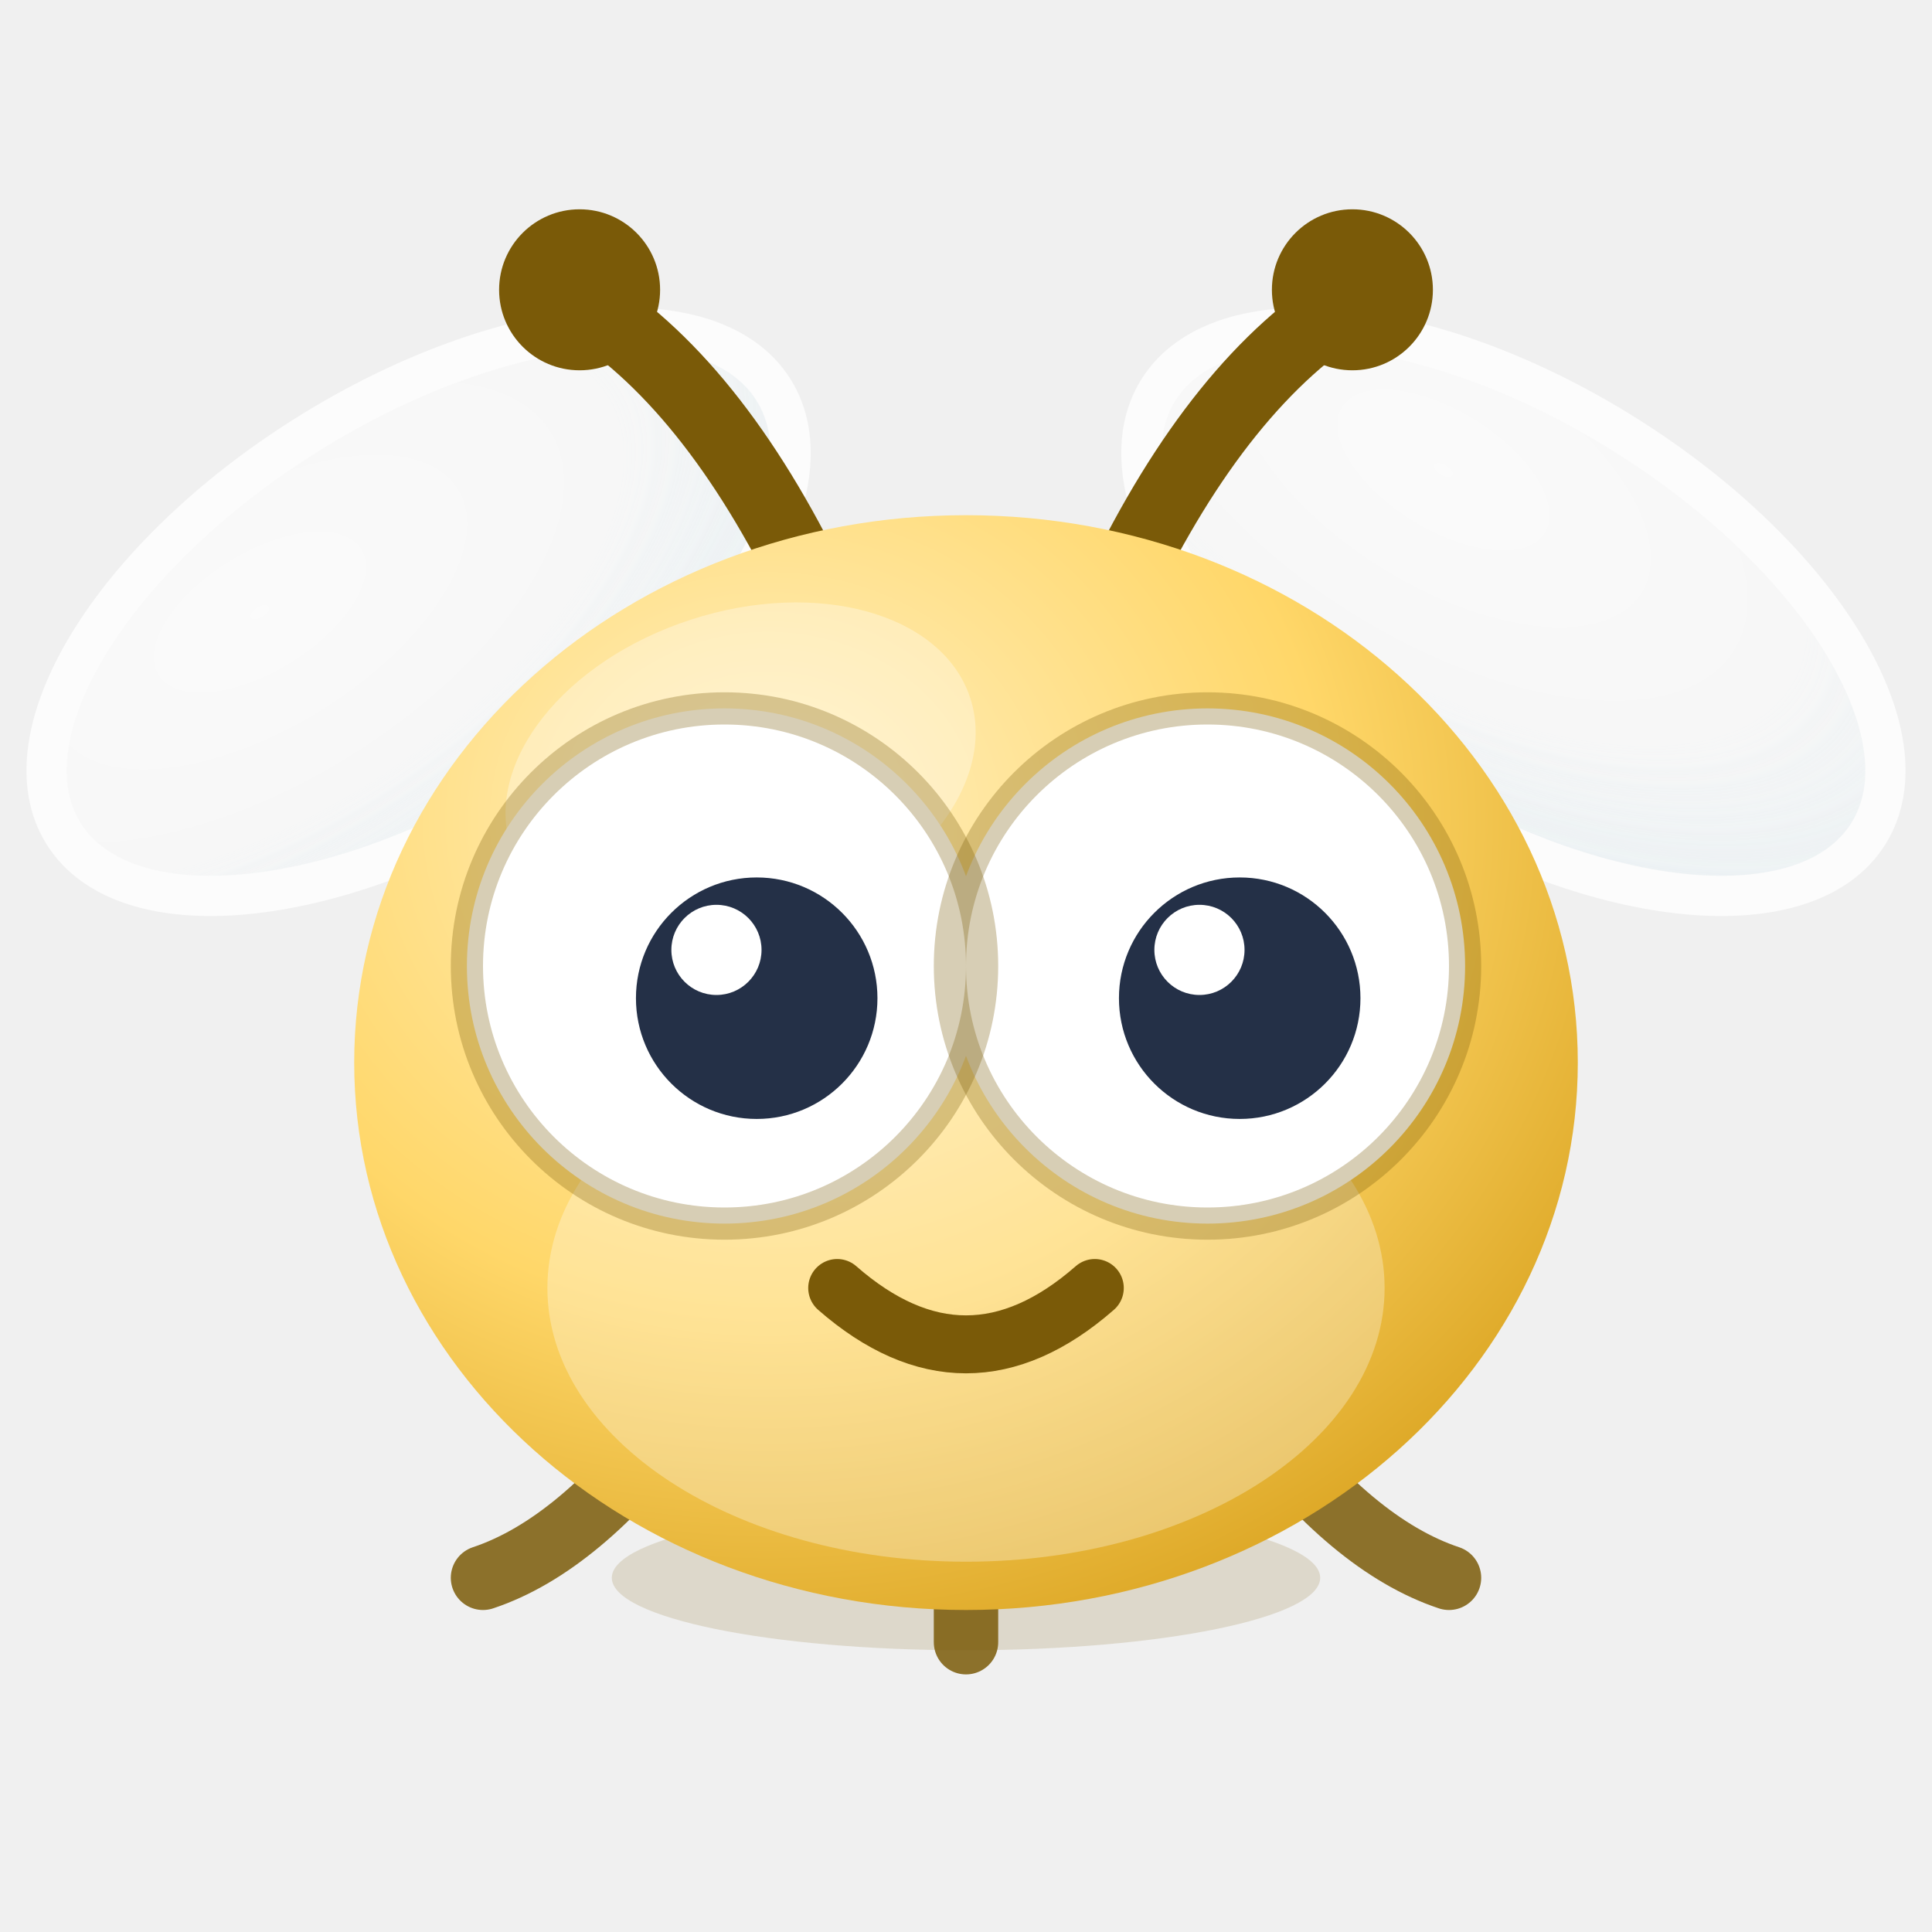
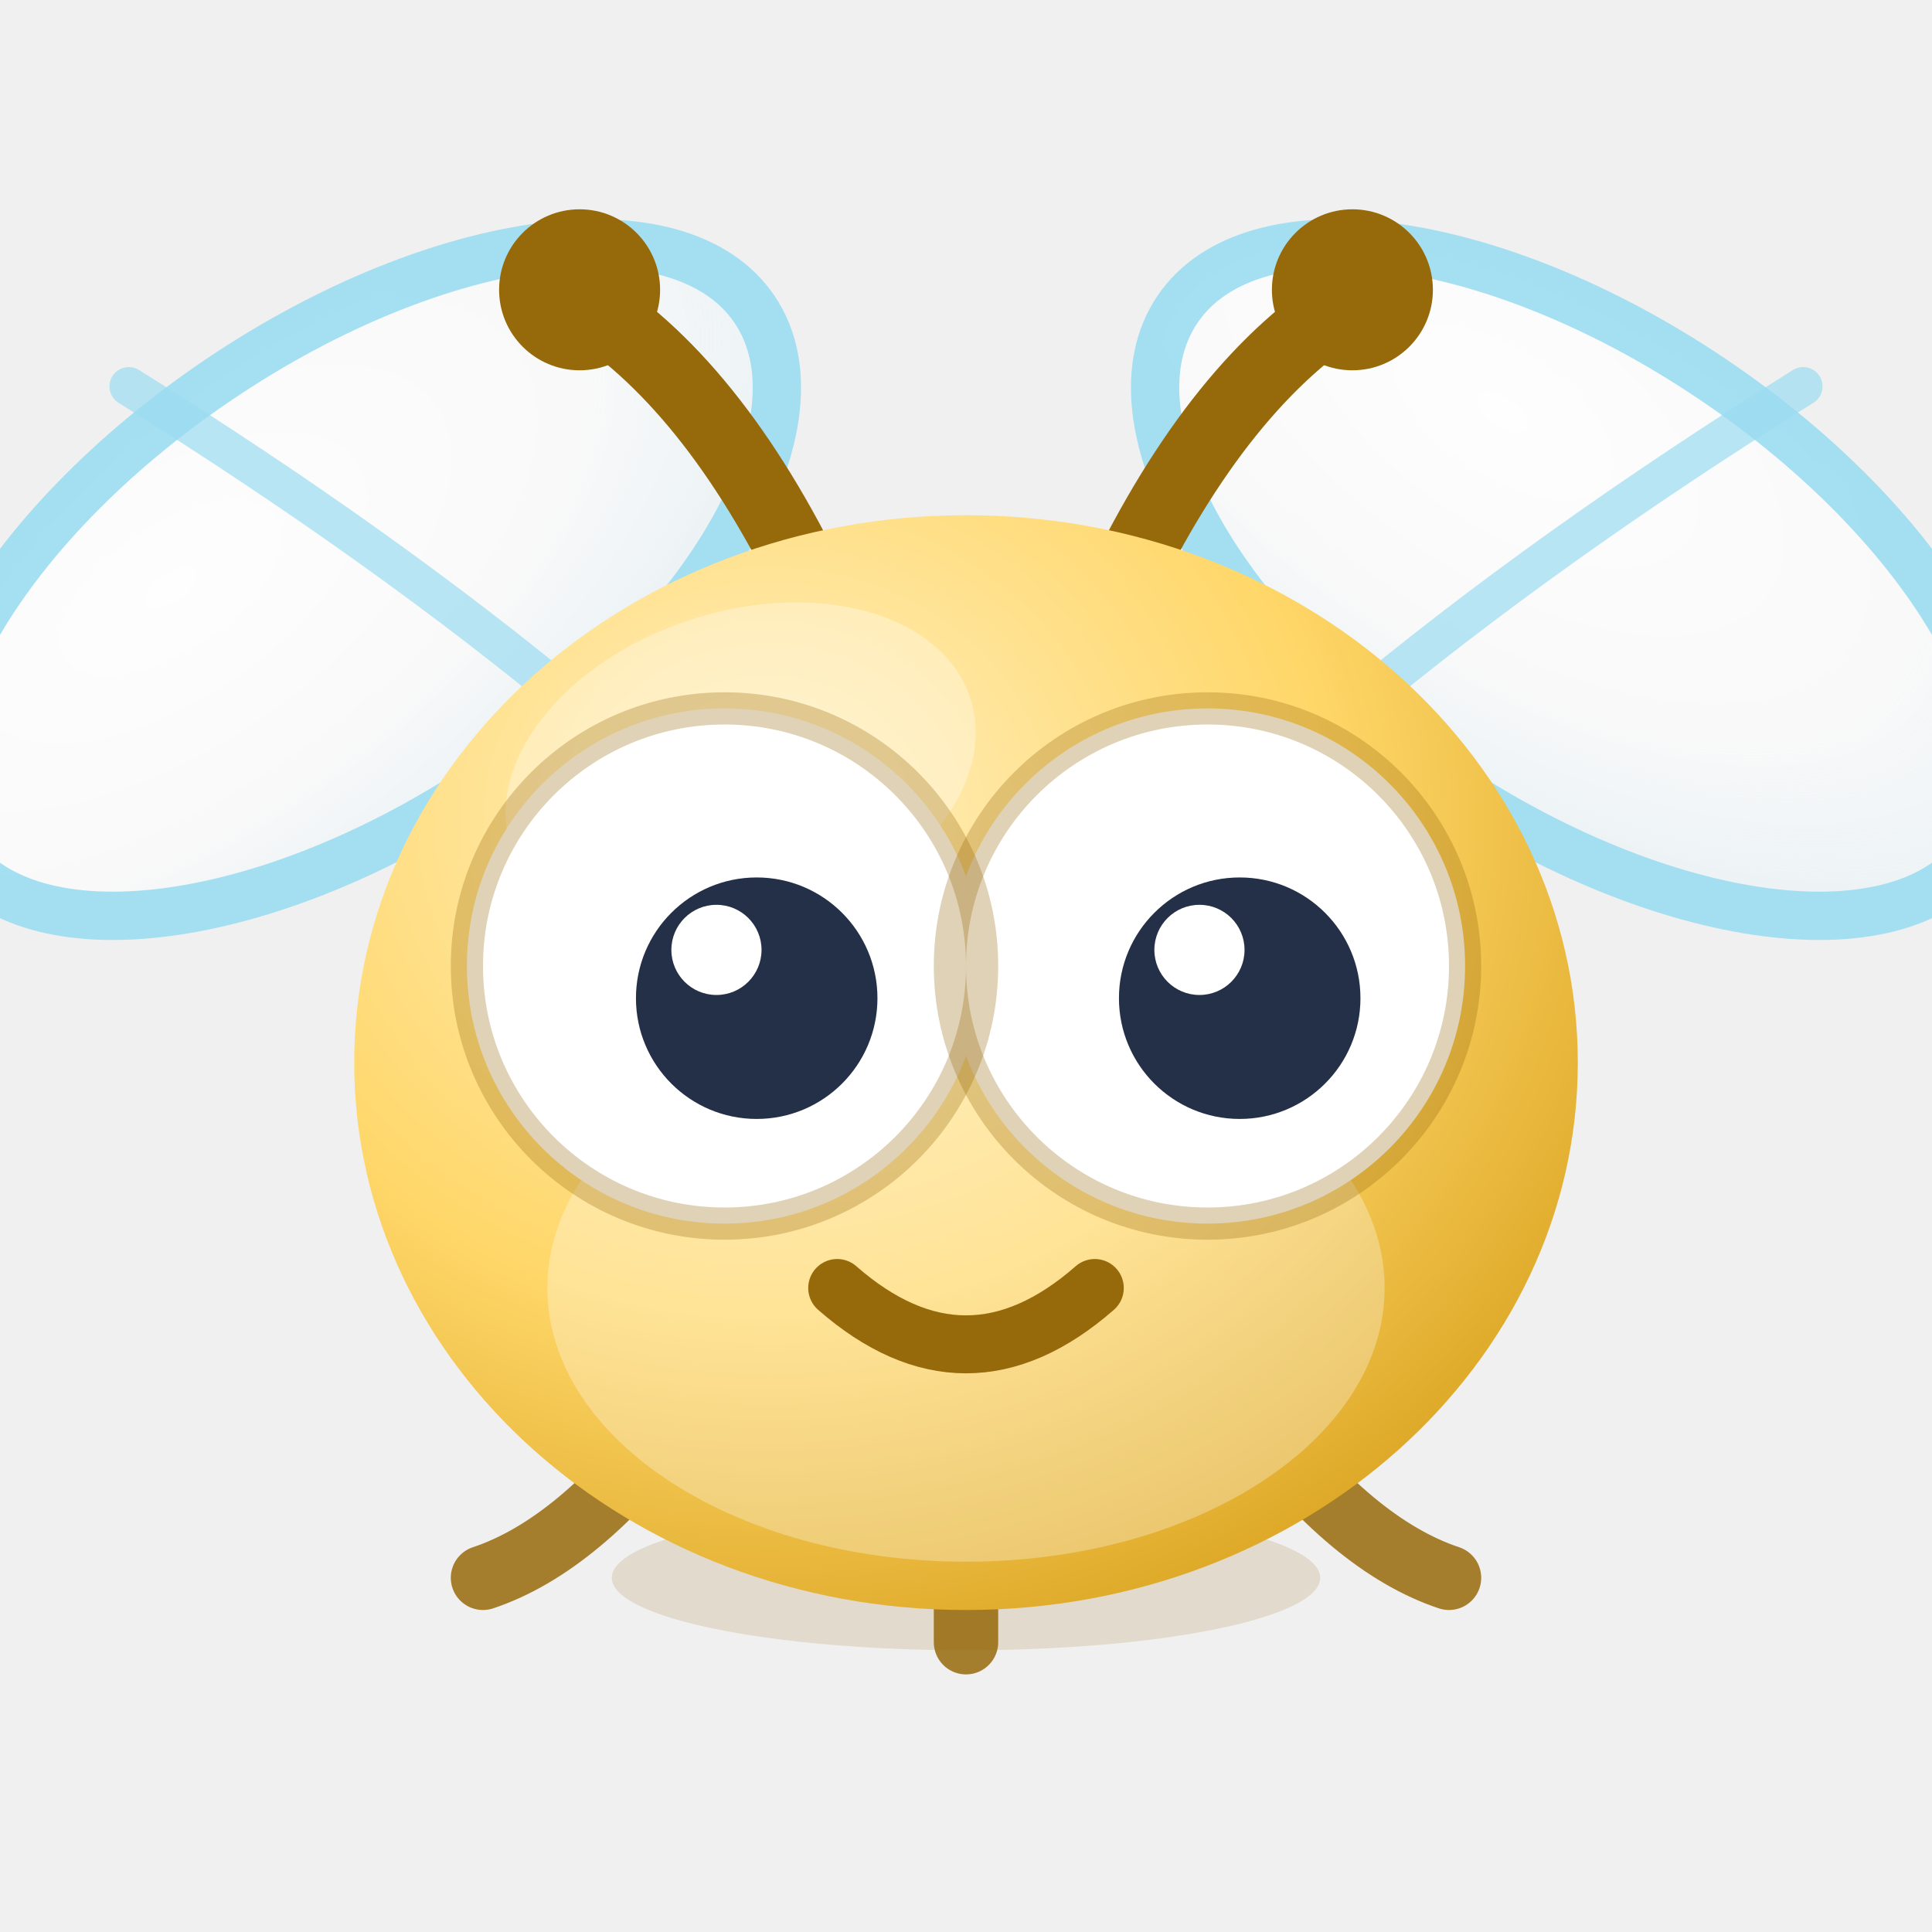
<svg xmlns="http://www.w3.org/2000/svg" viewBox="0 0 120 120" width="120" height="120">
  <defs>
    <radialGradient id="flyGold" cx="0.34" cy="0.28" r="0.82">
      <stop offset="0" stop-color="#FFF0C4" />
      <stop offset="0.55" stop-color="#FFD769" />
      <stop offset="1" stop-color="#D9A21E" />
    </radialGradient>
    <radialGradient id="wingGlass" cx="0.34" cy="0.3" r="0.8">
      <stop offset="0" stop-color="#FFFFFF" stop-opacity="0.92" />
      <stop offset="0.6" stop-color="#FFFFFF" stop-opacity="0.6" />
      <stop offset="1" stop-color="#E0F4FC" stop-opacity="0.35" />
    </radialGradient>
  </defs>
  <g id="games-fly-gold">
-     <g opacity="0.85">
-       <ellipse cx="26" cy="38" rx="26" ry="13" transform="rotate(-32 26 38)" fill="url(#wingGlass)" stroke="#FFFFFF" stroke-width="2.5" opacity="0.9" />
-       <ellipse cx="94" cy="38" rx="26" ry="13" transform="rotate(32 94 38)" fill="url(#wingGlass)" stroke="#FFFFFF" stroke-width="2.5" opacity="0.9" />
+     <g>
+       <ellipse cx="22" cy="36" rx="30" ry="15" transform="rotate(-34 22 36)" fill="url(#wingGlass)" />
+       <ellipse cx="98" cy="36" rx="30" ry="15" transform="rotate(34 98 36)" fill="url(#wingGlass)" />
+       <ellipse cx="22" cy="36" rx="30" ry="15" transform="rotate(-34 22 36)" fill="none" stroke="#9BDCF1" stroke-width="3" opacity="0.9" />
+       <ellipse cx="98" cy="36" rx="30" ry="15" transform="rotate(34 98 36)" fill="none" stroke="#9BDCF1" stroke-width="3" opacity="0.9" />
+       <path d="M 8 24 Q 24 34 36 44" stroke="#9BDCF1" stroke-width="2.4" fill="none" stroke-linecap="round" opacity="0.7" />
+       <path d="M 112 24 Q 96 34 84 44" stroke="#9BDCF1" stroke-width="2.4" fill="none" stroke-linecap="round" opacity="0.7" />
    </g>
-     <path d="M 52 40 q -6 -14 -14 -20" stroke="#7A5A08" stroke-width="4.5" fill="none" stroke-linecap="round" />
-     <path d="M 68 40 q 6 -14 14 -20" stroke="#7A5A08" stroke-width="4.5" fill="none" stroke-linecap="round" />
-     <circle cx="36" cy="18" r="5" fill="#7A5A08" />
-     <circle cx="84" cy="18" r="5" fill="#7A5A08" />
-     <ellipse cx="60" cy="98" rx="22" ry="4.5" fill="#7A5A08" opacity="0.16" />
-     <g stroke="#7A5A08" stroke-width="4" stroke-linecap="round" opacity="0.85">
+     <path d="M 52 40 q -6 -14 -14 -20" stroke="#96690A" stroke-width="4.5" fill="none" stroke-linecap="round" />
+     <path d="M 68 40 q 6 -14 14 -20" stroke="#96690A" stroke-width="4.5" fill="none" stroke-linecap="round" />
+     <circle cx="36" cy="18" r="5" fill="#96690A" />
+     <circle cx="84" cy="18" r="5" fill="#96690A" />
+     <ellipse cx="60" cy="98" rx="22" ry="4.5" fill="#96690A" opacity="0.16" />
+     <g stroke="#96690A" stroke-width="4" stroke-linecap="round" opacity="0.85">
      <path d="M 42 88 q -6 8 -12 10" />
      <path d="M 60 92 v 10" />
      <path d="M 78 88 q 6 8 12 10" />
    </g>
    <ellipse cx="60" cy="66" rx="38" ry="34" fill="url(#flyGold)" />
    <ellipse cx="60" cy="80" rx="26" ry="17" fill="#FFFFFF" opacity="0.3" />
    <ellipse cx="46" cy="48" rx="15" ry="10" transform="rotate(-18 46 48)" fill="#FFFFFF" opacity="0.32" />
    <circle cx="45" cy="60" r="16" fill="#FFFFFF" />
    <circle cx="75" cy="60" r="16" fill="#FFFFFF" />
-     <circle cx="45" cy="60" r="16" fill="none" stroke="#7A5A08" stroke-width="2" opacity="0.3" />
-     <circle cx="75" cy="60" r="16" fill="none" stroke="#7A5A08" stroke-width="2" opacity="0.3" />
+     <circle cx="45" cy="60" r="16" fill="none" stroke="#96690A" stroke-width="2" opacity="0.3" />
+     <circle cx="75" cy="60" r="16" fill="none" stroke="#96690A" stroke-width="2" opacity="0.3" />
    <circle cx="47" cy="62" r="7.5" fill="#243047" />
    <circle cx="77" cy="62" r="7.5" fill="#243047" />
    <circle cx="44.5" cy="59" r="2.8" fill="#FFFFFF" />
    <circle cx="74.5" cy="59" r="2.8" fill="#FFFFFF" />
-     <path d="M 52 80 q 8 7 16 0" stroke="#7A5A08" stroke-width="3.6" fill="none" stroke-linecap="round" />
+     <path d="M 52 80 q 8 7 16 0" stroke="#96690A" stroke-width="3.6" fill="none" stroke-linecap="round" />
  </g>
</svg>
